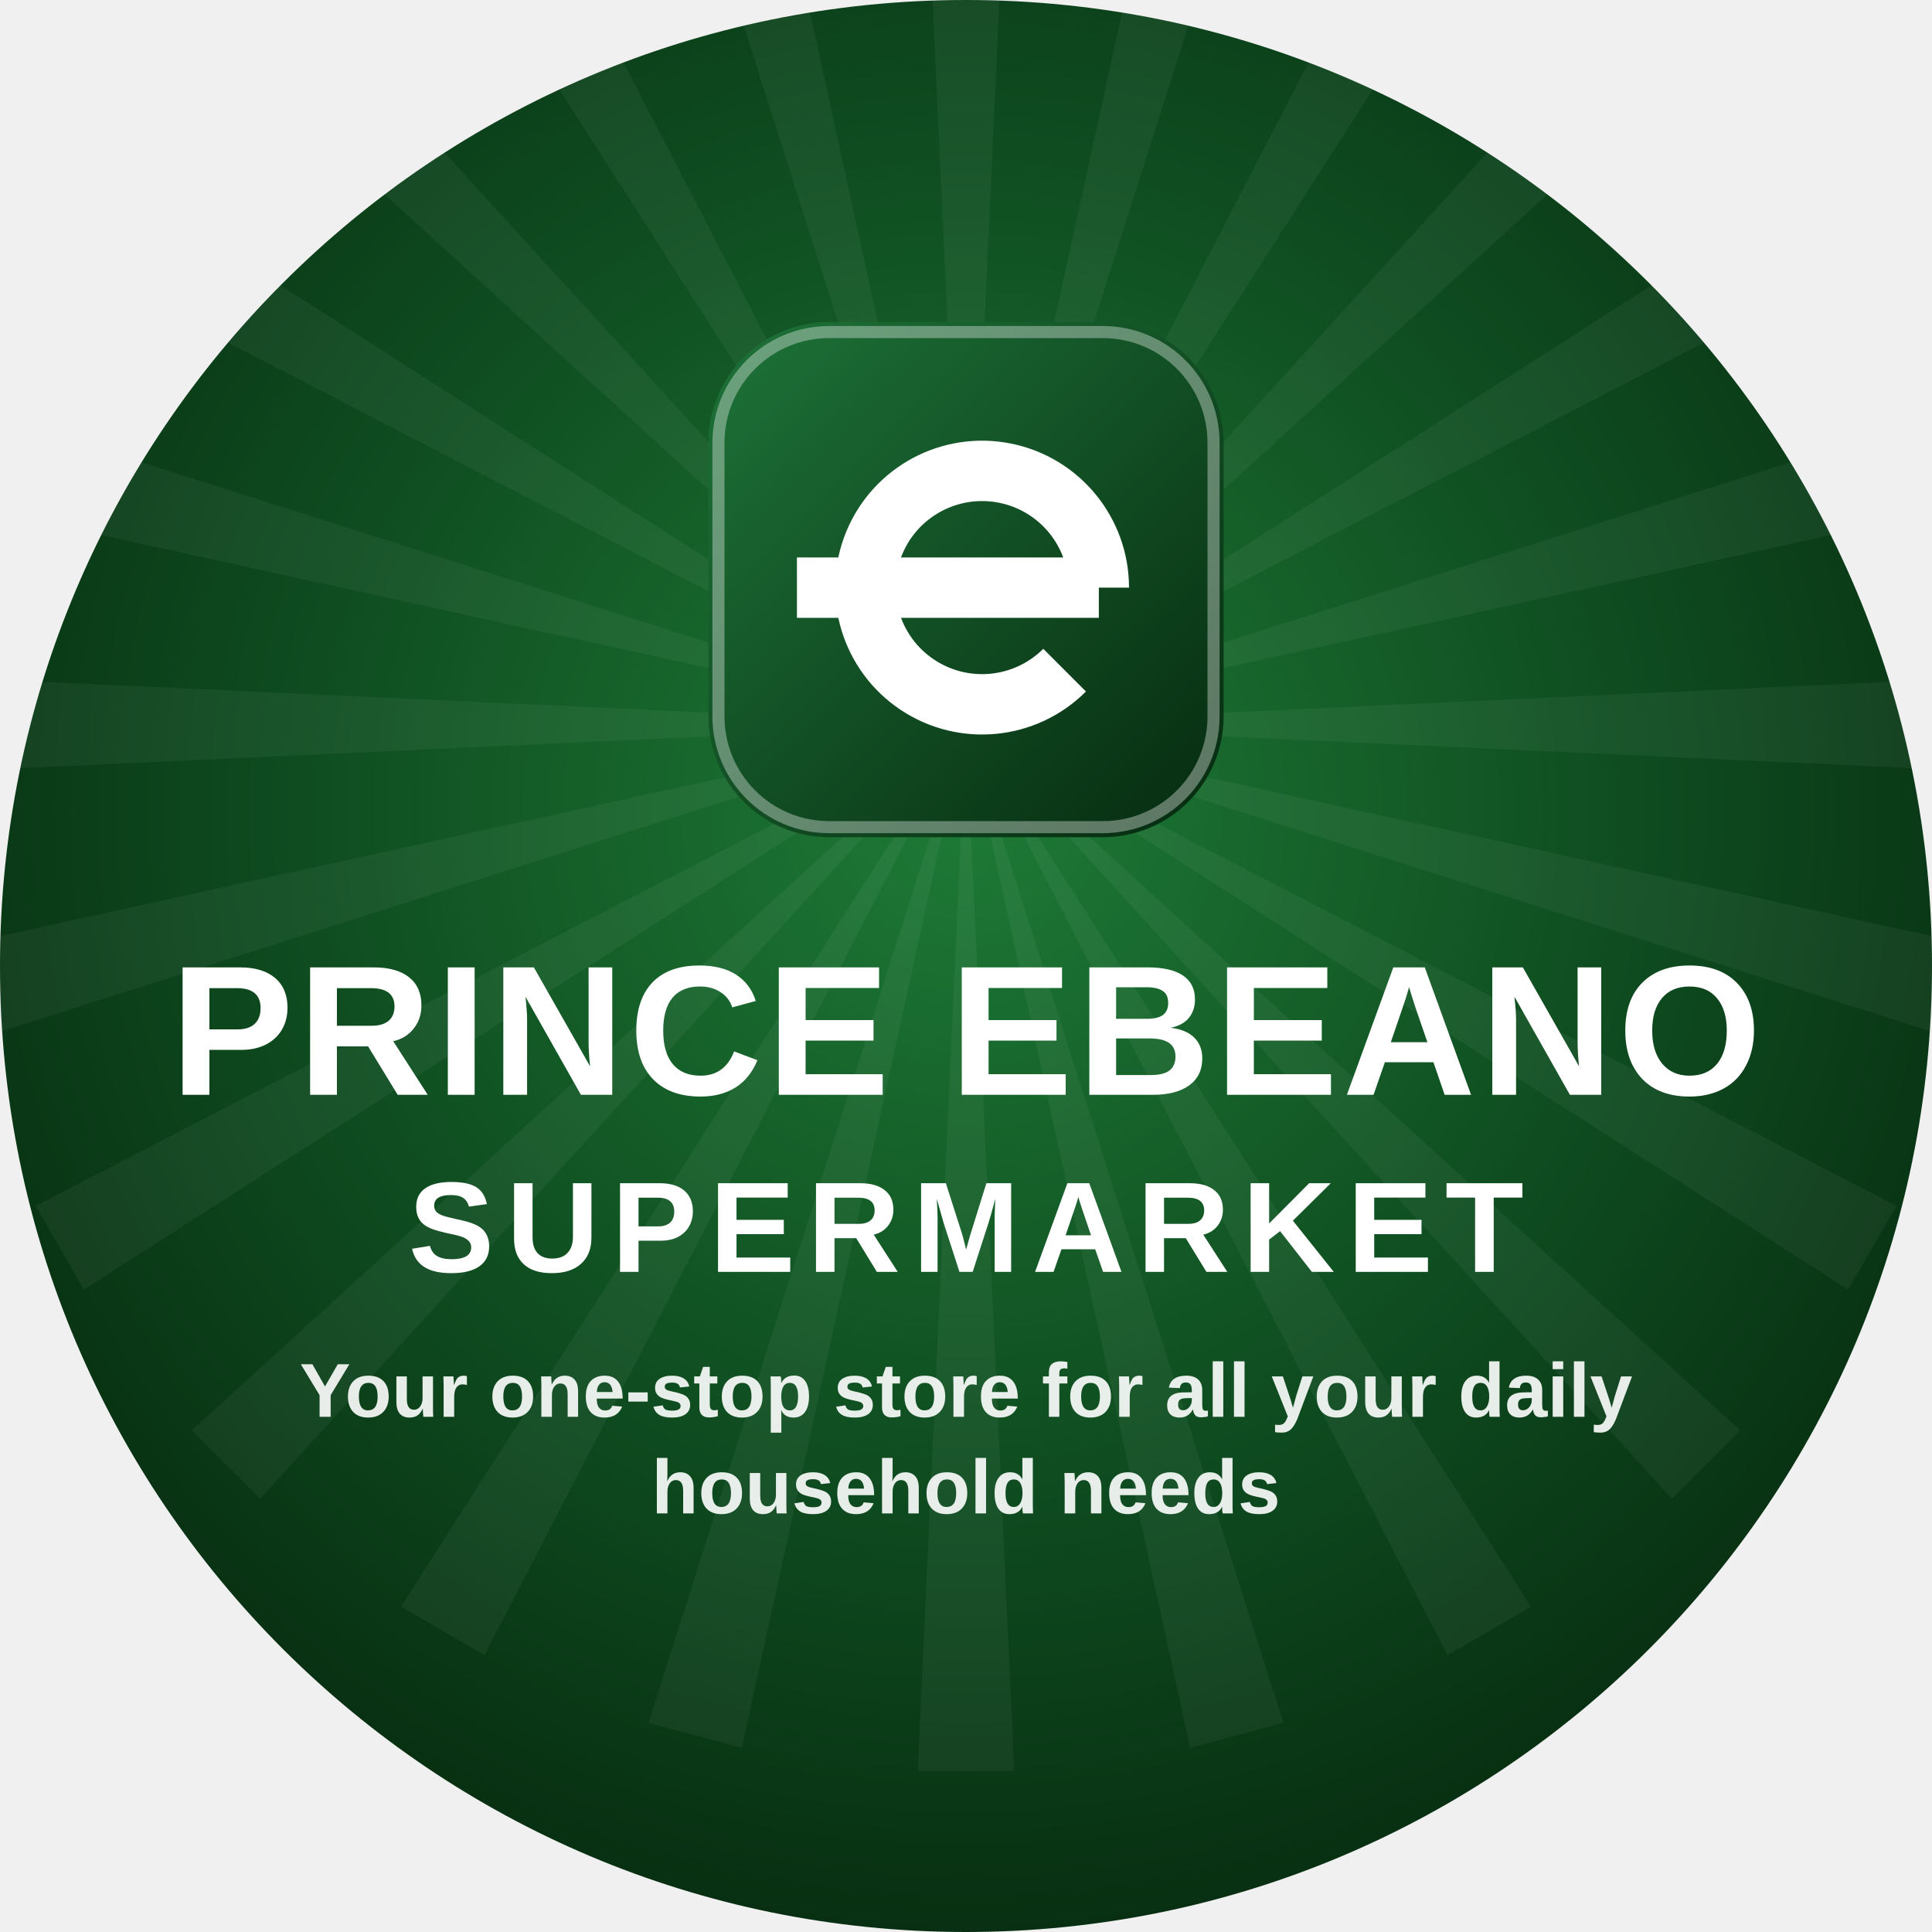
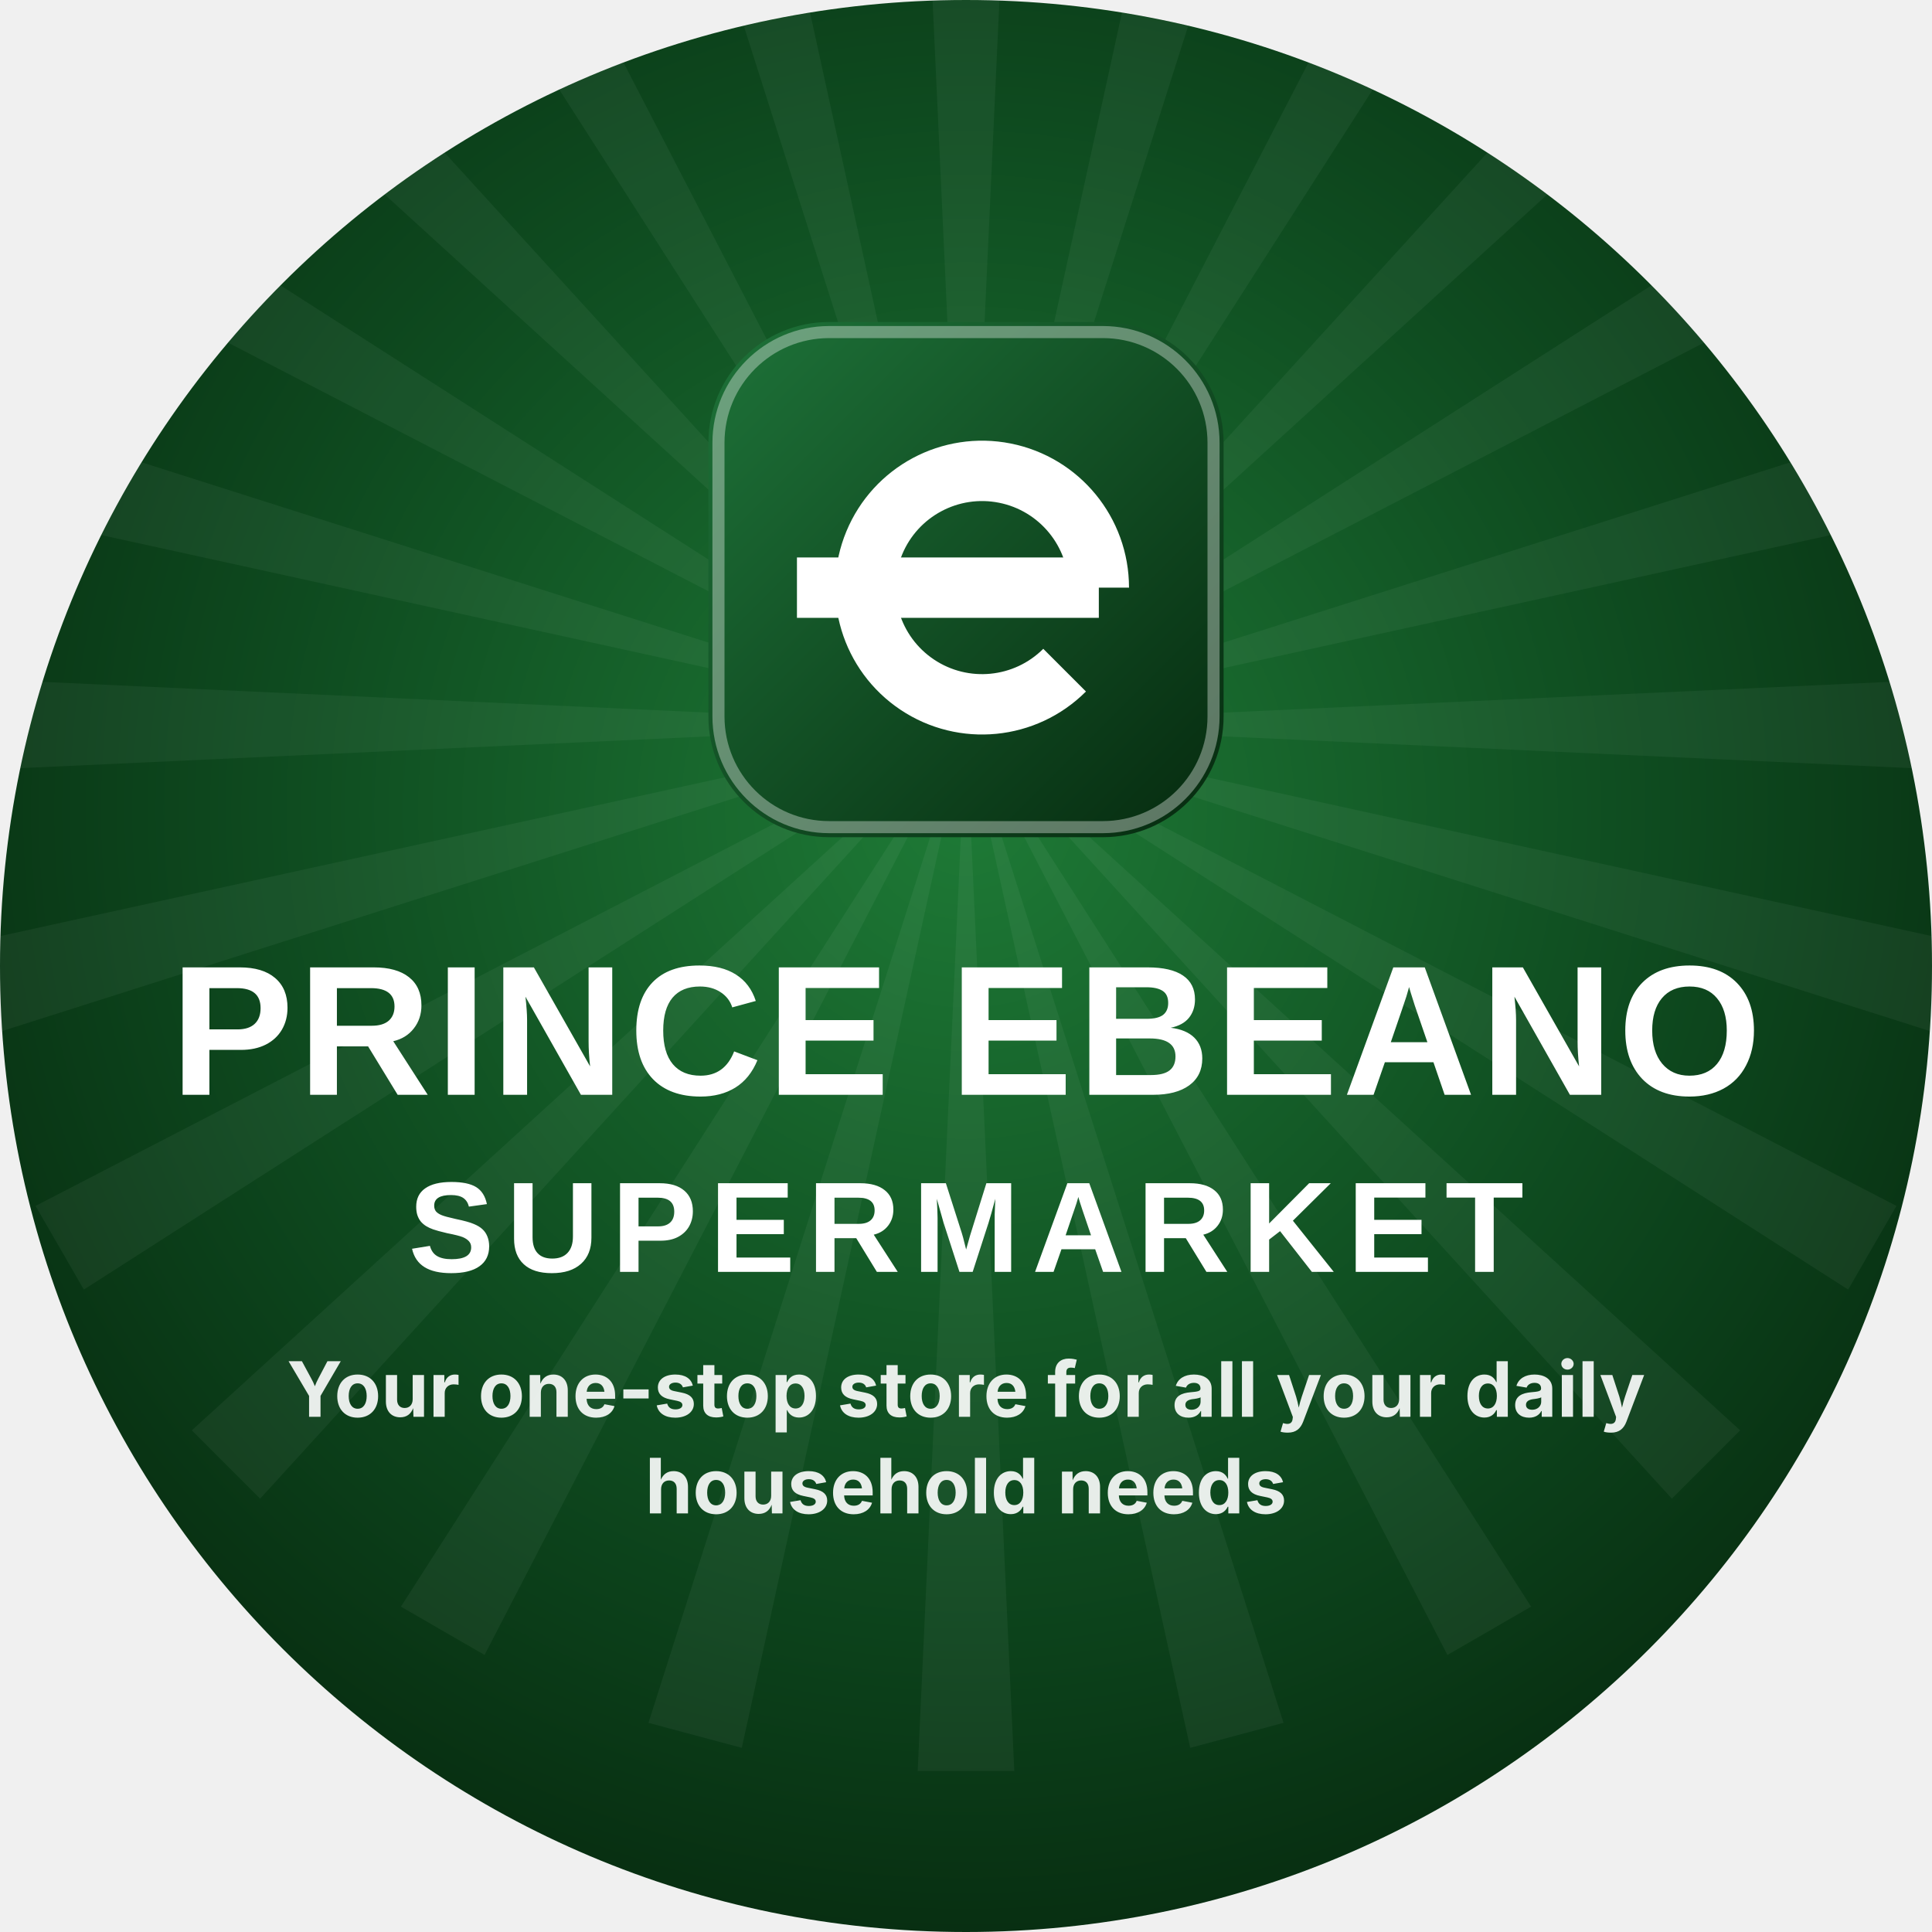
<svg xmlns="http://www.w3.org/2000/svg" viewBox="0 0 240 240" role="img" aria-label="Prince Ebeano Supermarket">
  <defs>
    <radialGradient id="pe-bg" cx="50%" cy="42%" r="60%">
      <stop offset="0" stop-color="#1E7A36" />
      <stop offset=".6" stop-color="#0E4A1F" />
      <stop offset="1" stop-color="#072C10" />
    </radialGradient>
    <linearGradient id="pe-tile2" x1="0" y1="0" x2="1" y2="1">
      <stop offset="0" stop-color="#1E7339" />
      <stop offset="1" stop-color="#062A0F" />
    </linearGradient>
    <clipPath id="pe-clip">
      <circle cx="120" cy="120" r="120" />
    </clipPath>
  </defs>
  <circle cx="120" cy="120" r="120" fill="url(#pe-bg)" />
  <g clip-path="url(#pe-clip)" fill="#fff" fill-opacity=".05">
    <path id="pe-ray" d="M120 90 L114 -40 L126 -40 Z" />
    <use href="#pe-ray" transform="rotate(15 120 90)" />
    <use href="#pe-ray" transform="rotate(30 120 90)" />
    <use href="#pe-ray" transform="rotate(45 120 90)" />
    <use href="#pe-ray" transform="rotate(60 120 90)" />
    <use href="#pe-ray" transform="rotate(75 120 90)" />
    <use href="#pe-ray" transform="rotate(90 120 90)" />
    <use href="#pe-ray" transform="rotate(105 120 90)" />
    <use href="#pe-ray" transform="rotate(120 120 90)" />
    <use href="#pe-ray" transform="rotate(135 120 90)" />
    <use href="#pe-ray" transform="rotate(150 120 90)" />
    <use href="#pe-ray" transform="rotate(165 120 90)" />
    <use href="#pe-ray" transform="rotate(180 120 90)" />
    <use href="#pe-ray" transform="rotate(195 120 90)" />
    <use href="#pe-ray" transform="rotate(210 120 90)" />
    <use href="#pe-ray" transform="rotate(225 120 90)" />
    <use href="#pe-ray" transform="rotate(240 120 90)" />
    <use href="#pe-ray" transform="rotate(255 120 90)" />
    <use href="#pe-ray" transform="rotate(270 120 90)" />
    <use href="#pe-ray" transform="rotate(285 120 90)" />
    <use href="#pe-ray" transform="rotate(300 120 90)" />
    <use href="#pe-ray" transform="rotate(315 120 90)" />
    <use href="#pe-ray" transform="rotate(330 120 90)" />
    <use href="#pe-ray" transform="rotate(345 120 90)" />
  </g>
  <g transform="translate(88 40)">
    <rect width="64" height="64" rx="15" fill="url(#pe-tile2)" />
    <rect x="1.25" y="1.25" width="61.5" height="61.5" rx="13.75" fill="none" stroke="#fff" stroke-opacity=".35" stroke-width="1.5" />
    <g fill="none" stroke="#fff" stroke-width="7.5">
      <path d="M48.5 33 A14.5 14.5 0 1 0 44.25 43.25" />
      <path d="M11 33 H48.5" />
    </g>
  </g>
-   <g fill="#fff" text-anchor="middle" font-family="'Libre Franklin','Helvetica Neue',Arial,sans-serif" font-weight="800">
+   <g fill="#fff" text-anchor="middle" font-family="'Sora','Helvetica Neue',Arial,sans-serif" font-weight="700">
    <text x="120" y="136" font-size="23" letter-spacing=".5">PRINCE EBEANO</text>
    <text x="120" y="158" font-size="16" letter-spacing="1.5">SUPERMARKET</text>
  </g>
-   <g fill="#fff" fill-opacity=".9" text-anchor="middle" font-family="'Libre Franklin','Helvetica Neue',Arial,sans-serif" font-weight="700" font-size="9.5">
+   <g fill="#fff" fill-opacity=".9" text-anchor="middle" font-family="'Inter','Helvetica Neue',Arial,sans-serif" font-weight="700" font-size="9.5">
    <text x="120" y="176">Your one-stop store for all your daily</text>
    <text x="120" y="188">household needs</text>
  </g>
</svg>
